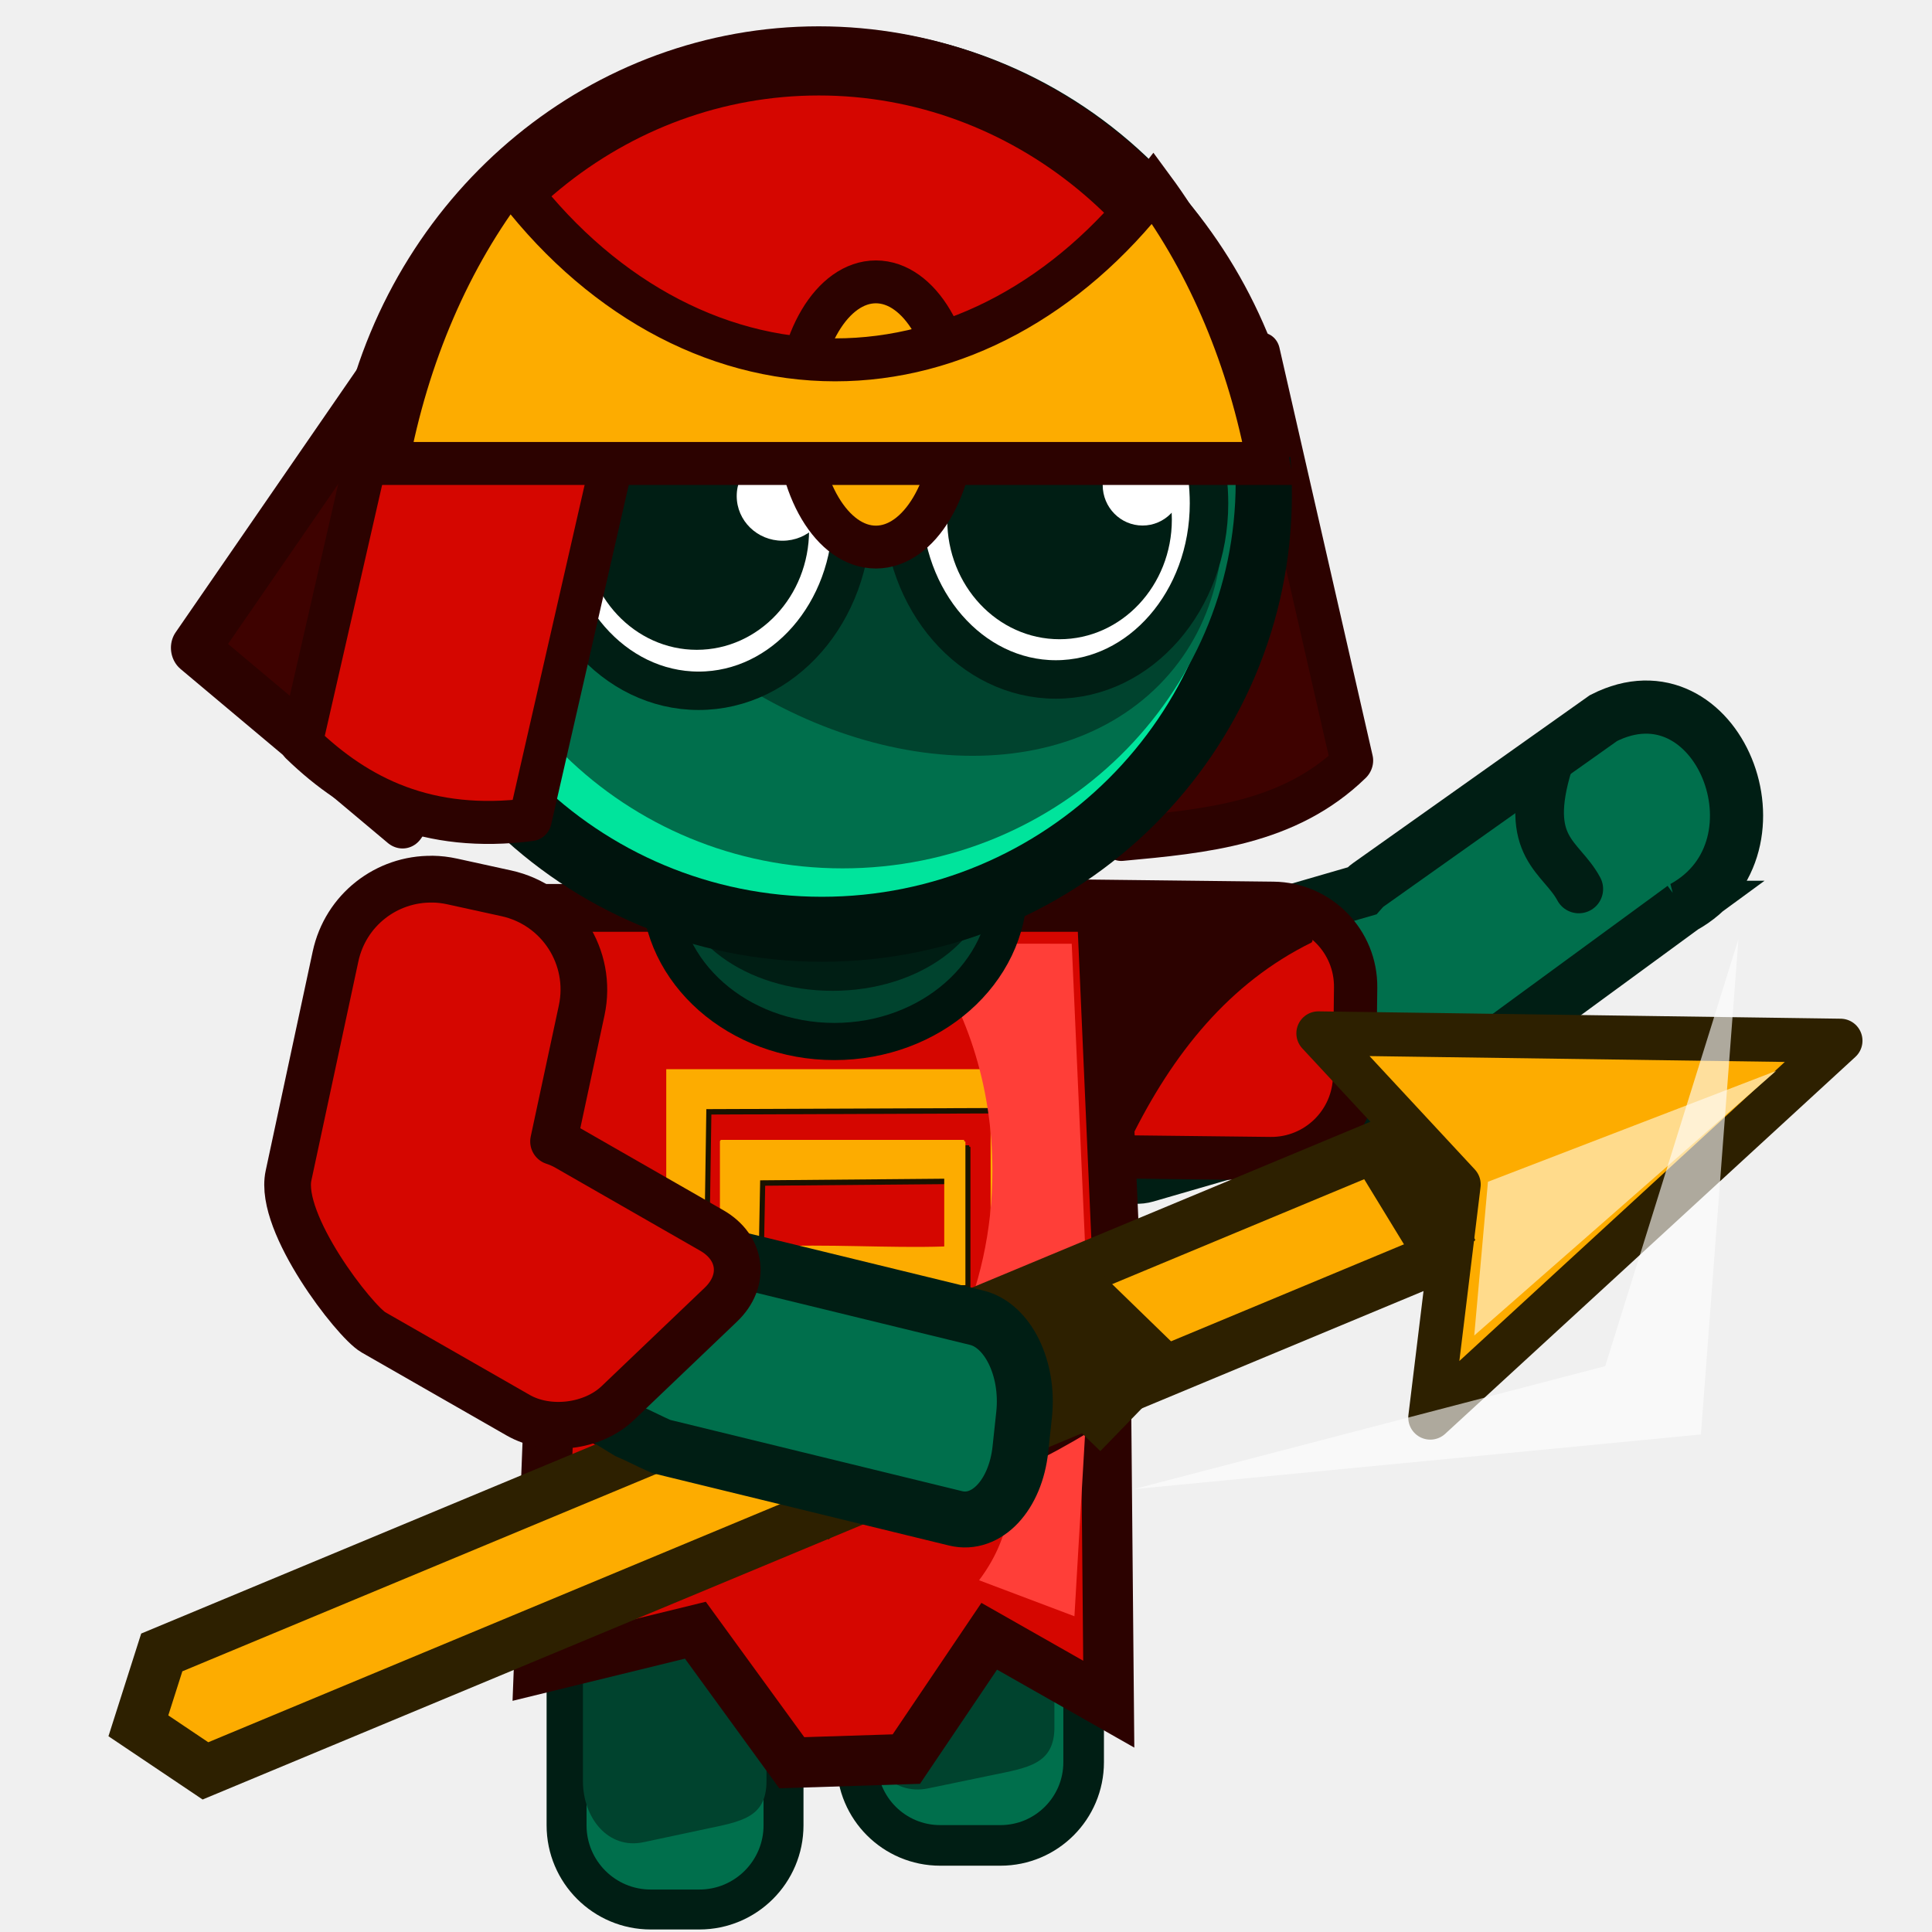
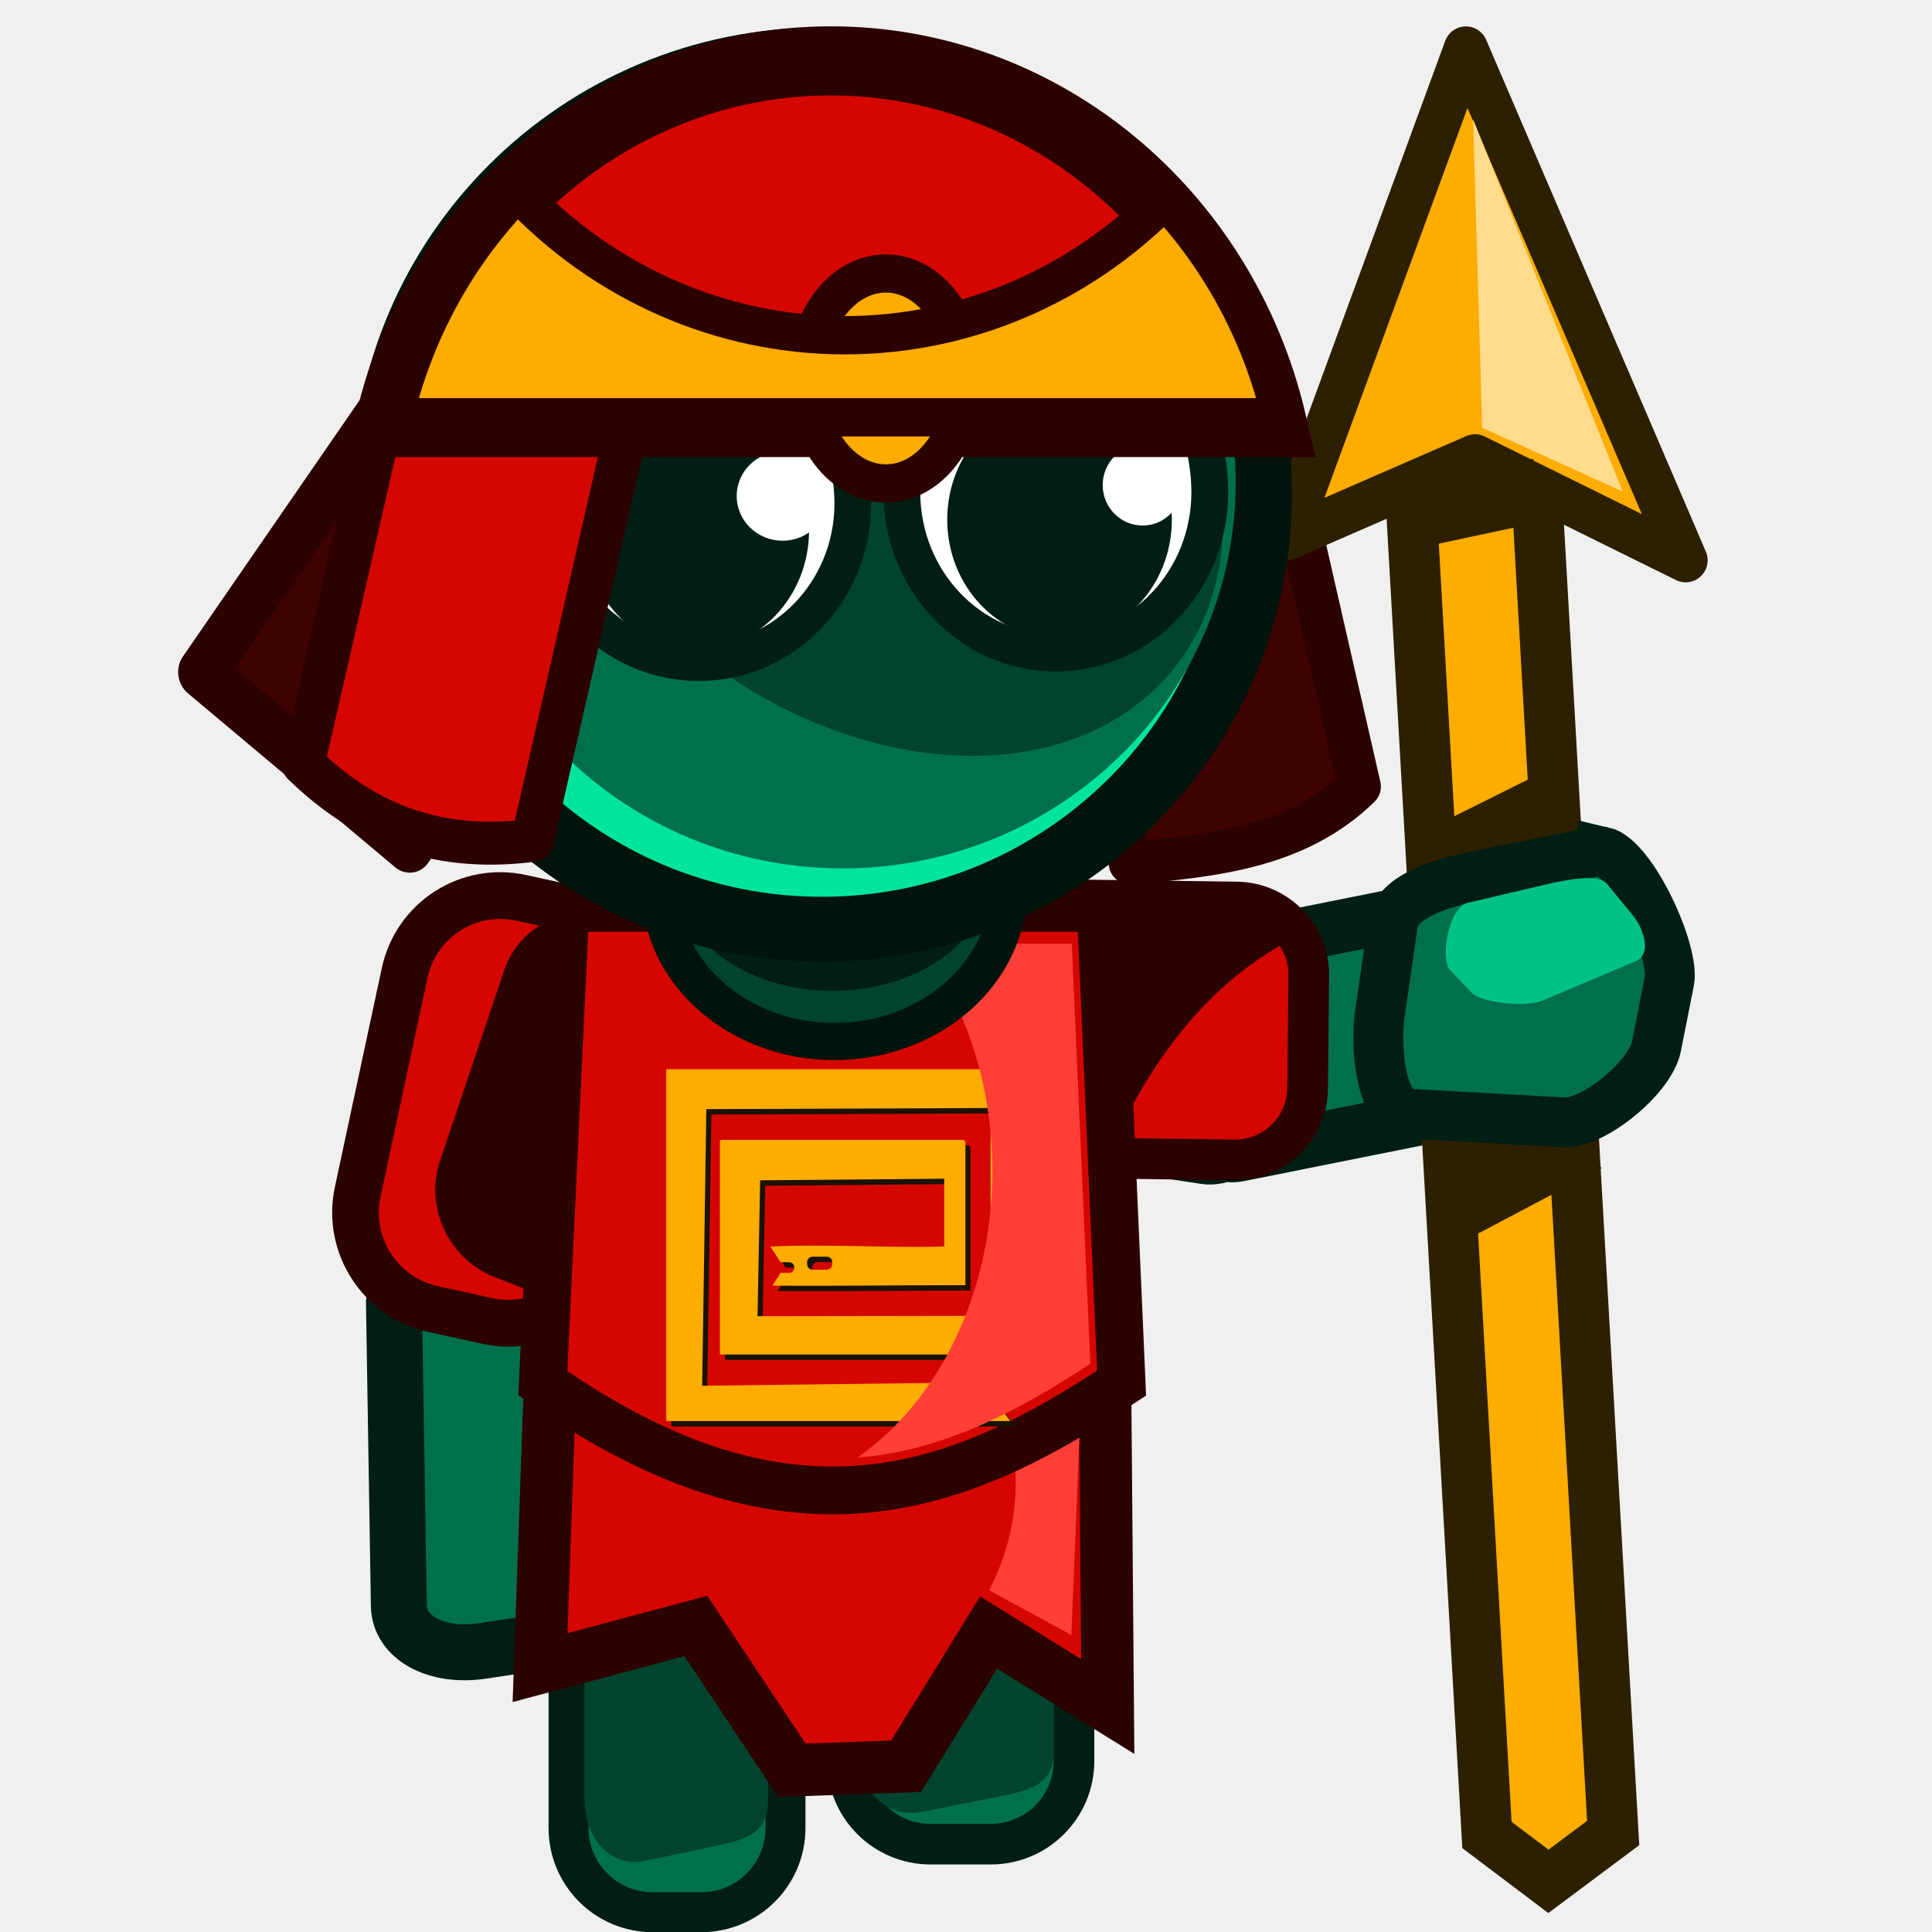
<svg xmlns="http://www.w3.org/2000/svg" width="100" height="100" viewBox="0 0 26.458 26.458" version="1.1" id="svg5" xml:space="preserve">
  <defs id="defs2">
    <linearGradient id="linearGradient13895">
      <stop style="stop-color:#000000;stop-opacity:1;" offset="0" id="stop13893" />
    </linearGradient>
    <filter style="color-interpolation-filters:sRGB;" id="filter14269" x="-0.312" y="-0.296" width="1.623" height="1.592">
      <feGaussianBlur stdDeviation="0.205" result="blur" id="feGaussianBlur14263" />
      <feComposite in="SourceGraphic" in2="blur" operator="in" result="composite1" id="feComposite14265" />
      <feComposite in="composite1" in2="composite1" operator="in" result="composite2" id="feComposite14267" />
    </filter>
    <filter style="color-interpolation-filters:sRGB;" id="filter14269-35" x="-0.312" y="-0.296" width="1.623" height="1.592">
      <feGaussianBlur stdDeviation="0.205" result="blur" id="feGaussianBlur14263-6" />
      <feComposite in="SourceGraphic" in2="blur" operator="in" result="composite1" id="feComposite14265-2" />
      <feComposite in="composite1" in2="composite1" operator="in" result="composite2" id="feComposite14267-9" />
    </filter>
    <filter style="color-interpolation-filters:sRGB;" id="filter14269-3" x="-0.312" y="-0.296" width="1.623" height="1.592">
      <feGaussianBlur stdDeviation="0.205" result="blur" id="feGaussianBlur14263-5" />
      <feComposite in="SourceGraphic" in2="blur" operator="in" result="composite1" id="feComposite14265-6" />
      <feComposite in="composite1" in2="composite1" operator="in" result="composite2" id="feComposite14267-2" />
    </filter>
    <filter style="color-interpolation-filters:sRGB;" id="filter14269-8" x="-0.312" y="-0.296" width="1.623" height="1.592">
      <feGaussianBlur stdDeviation="0.205" result="blur" id="feGaussianBlur14263-9" />
      <feComposite in="SourceGraphic" in2="blur" operator="in" result="composite1" id="feComposite14265-7" />
      <feComposite in="composite1" in2="composite1" operator="in" result="composite2" id="feComposite14267-3" />
    </filter>
    <filter style="color-interpolation-filters:sRGB;" id="filter14269-2" x="-0.312" y="-0.296" width="1.623" height="1.592">
      <feGaussianBlur stdDeviation="0.205" result="blur" id="feGaussianBlur14263-61" />
      <feComposite in="SourceGraphic" in2="blur" operator="in" result="composite1" id="feComposite14265-8" />
      <feComposite in="composite1" in2="composite1" operator="in" result="composite2" id="feComposite14267-7" />
    </filter>
    <filter style="color-interpolation-filters:sRGB;" id="filter14269-35-0" x="-0.312" y="-0.296" width="1.623" height="1.592">
      <feGaussianBlur stdDeviation="0.205" result="blur" id="feGaussianBlur14263-6-2" />
      <feComposite in="SourceGraphic" in2="blur" operator="in" result="composite1" id="feComposite14265-2-3" />
      <feComposite in="composite1" in2="composite1" operator="in" result="composite2" id="feComposite14267-9-7" />
    </filter>
    <filter style="color-interpolation-filters:sRGB;" id="filter14269-3-5" x="-0.312" y="-0.296" width="1.623" height="1.592">
      <feGaussianBlur stdDeviation="0.205" result="blur" id="feGaussianBlur14263-5-9" />
      <feComposite in="SourceGraphic" in2="blur" operator="in" result="composite1" id="feComposite14265-6-2" />
      <feComposite in="composite1" in2="composite1" operator="in" result="composite2" id="feComposite14267-2-2" />
    </filter>
    <filter style="color-interpolation-filters:sRGB;" id="filter14269-8-8" x="-0.312" y="-0.296" width="1.623" height="1.592">
      <feGaussianBlur stdDeviation="0.205" result="blur" id="feGaussianBlur14263-9-9" />
      <feComposite in="SourceGraphic" in2="blur" operator="in" result="composite1" id="feComposite14265-7-7" />
      <feComposite in="composite1" in2="composite1" operator="in" result="composite2" id="feComposite14267-3-3" />
    </filter>
    <filter style="color-interpolation-filters:sRGB" id="filter14269-6" x="-0.312" y="-0.296" width="1.623" height="1.592">
      <feGaussianBlur stdDeviation="0.205" result="blur" id="feGaussianBlur14263-7" />
      <feComposite in="SourceGraphic" in2="blur" operator="in" result="composite1" id="feComposite14265-5" />
      <feComposite in="composite1" in2="composite1" operator="in" result="composite2" id="feComposite14267-35" />
    </filter>
    <filter style="color-interpolation-filters:sRGB" id="filter14269-3-6" x="-0.312" y="-0.296" width="1.623" height="1.592">
      <feGaussianBlur stdDeviation="0.205" result="blur" id="feGaussianBlur14263-5-2" />
      <feComposite in="SourceGraphic" in2="blur" operator="in" result="composite1" id="feComposite14265-6-9" />
      <feComposite in="composite1" in2="composite1" operator="in" result="composite2" id="feComposite14267-2-1" />
    </filter>
  </defs>
  <g id="layer1">
-     <rect style="fill:#3e0200;fill-opacity:1;stroke:#2c0200;stroke-width:0.684;stroke-linecap:round;stroke-linejoin:round;stroke-opacity:1" id="rect6" width="3.705" height="6.859" x="7.268" y="-1.749" ry="0" transform="matrix(0.7659368,0.6429159,-0.5674924,0.8233786,0,0)" />
-     <path id="rect2" style="fill:#3e0200;stroke:#2c0200;stroke-width:0.59;stroke-linecap:round;stroke-linejoin:round;stroke-opacity:1;fill-opacity:1" transform="matrix(-0.9484984,0.3167819,0.2226901,0.9748893,0,0)" d="m -15.803,10.115 h 3.308 v 5.729 c -1.14,0.263 -2.279,0.523 -3.308,0 z" />
-     <rect style="fill:#006f4c;fill-opacity:1;stroke:#001e14;stroke-width:0.547;stroke-opacity:1" id="rect46-7" width="2.971" height="6.552" x="7.759" y="19.598" ry="1.153" />
-     <rect style="fill:#006f4c;fill-opacity:1;stroke:#001e14;stroke-width:0.556;stroke-opacity:1" id="rect47-0" width="3.104" height="6.475" x="11.736" y="18.797" ry="1.139" />
-     <path id="path47-9" style="fill:#00432e;fill-opacity:1;stroke-width:0.449" d="m 8.873,20.083 h 0.733 c 0.493,0 0.891,0.41 0.891,0.92 v 3.387 c 0,0.509 -0.355,0.555 -0.838,0.658 l -0.845,0.18 c -0.483,0.103 -0.831,-0.329 -0.831,-0.838 v -3.387 c 0,-0.509 0.397,-0.92 0.891,-0.92 z" />
-     <path id="path48-3" style="fill:#00432e;fill-opacity:1;stroke-width:0.455" d="m 12.772,19.346 h 0.753 c 0.507,0 0.915,0.41 0.915,0.92 v 3.387 c 0,0.509 -0.364,0.555 -0.861,0.658 l -0.868,0.18 c -0.496,0.103 -0.854,-0.329 -0.854,-0.838 v -3.387 c 0,-0.509 0.408,-0.92 0.915,-0.92 z" />
-     <path id="path11551-0" style="fill:#006f4c;fill-opacity:1;stroke:#001e14;stroke-width:0.728;stroke-miterlimit:4;stroke-dasharray:none;stroke-opacity:1" d="m 23.052,12.425 -3.25,2.379 c -0.055,0.04 -0.114,0.067 -0.174,0.08 -0.069,0.071 -0.148,0.123 -0.235,0.148 l -3.697,1.072 c -0.39,0.113 -0.787,-0.334 -0.889,-1.002 l -0.078,-0.505 c -0.102,-0.668 0.13,-1.297 0.52,-1.41 l 3.4,-0.986 c 0.029,-0.033 0.059,-0.062 0.093,-0.086 l 3.217,-2.281 c 1.562,-0.794 2.59,1.768 1.092,2.591 z" />
-     <path id="path8" style="fill:#d50600;fill-opacity:1;stroke:#2c0200;stroke-width:0.689;stroke-miterlimit:4;stroke-dasharray:none;stroke-opacity:1" d="m 7.583,17.617 -0.202,5.232 2.142,-0.524 1.32,1.815 1.569,-0.05 1.135,-1.682 1.637,0.93 -0.052,-5.722 z" />
-     <rect style="fill:#d50600;fill-opacity:1;stroke:#2c0200;stroke-width:0.593;stroke-linecap:round;stroke-linejoin:round;stroke-dasharray:none;stroke-opacity:1" id="rect9" width="3.496" height="4.884" x="12.17" y="-18.723" transform="matrix(-0.0117854,0.9999305,-0.9999344,-0.01145017,0,0)" ry="1.141" />
-     <path id="path6" style="fill:#ff3e38;fill-opacity:1;stroke:none;stroke-width:0.555;stroke-miterlimit:4;stroke-dasharray:none;stroke-opacity:1" d="m 12.708,18.571 a 4.376,2.786 1.737 0 1 1.117,2.015 4.376,2.786 1.737 0 1 -0.417,1.055 l 1.306,0.493 0.202,-3.457 z" />
-     <path style="fill:#2c0200;fill-opacity:1;stroke:none;stroke-width:0.577;stroke-linecap:round;stroke-linejoin:round" d="m 15.476,15.617 c 0.585,-1.197 1.365,-2.158 2.484,-2.709 0,0 0.121,-0.097 -0.324,-0.251 -0.445,-0.154 -2.418,-0.026 -2.418,-0.026 z" id="path12" />
+     <rect style="fill:#3e0200;fill-opacity:1;stroke:#2c0200;stroke-width:0.684;stroke-linecap:round;stroke-linejoin:round;stroke-opacity:1" id="rect6" width="3.705" height="6.859" x="7.539" y="-1.558" ry="0" transform="matrix(0.7659368,0.6429159,-0.5674924,0.8233786,0,0)" />
+     <path id="rect2" style="fill:#3e0200;fill-opacity:1;stroke:#2c0200;stroke-width:0.589;stroke-linecap:round;stroke-linejoin:round;stroke-opacity:1" d="m 17.34,5.186 -3.138,1.048 1.276,5.585 c 1.14,-0.104 2.278,-0.212 3.138,-1.048 z" />
+     <rect style="fill:#006f4c;fill-opacity:1;stroke:#001e14;stroke-width:0.547;stroke-opacity:1" id="rect46-7" width="2.971" height="6.552" x="7.786" y="19.635" ry="1.153" />
+     <rect style="fill:#006f4c;fill-opacity:1;stroke:#001e14;stroke-width:0.556;stroke-opacity:1" id="rect47-0" width="3.104" height="6.475" x="11.604" y="18.78" ry="1.139" />
+     <path id="path47-9" style="fill:#00432e;fill-opacity:1;stroke-width:0.449" d="m 8.894,20.339 h 0.733 c 0.493,0 0.891,0.41 0.891,0.92 v 3.387 c 0,0.509 -0.355,0.555 -0.838,0.658 l -0.845,0.18 c -0.483,0.103 -0.831,-0.329 -0.831,-0.838 v -3.387 c 0,-0.509 0.397,-0.92 0.891,-0.92 z" />
+     <path id="path48-3" style="fill:#00432e;fill-opacity:1;stroke-width:0.465" d="m 12.696,19.666 h 0.785 c 0.528,0 0.953,0.41 0.953,0.92 v 3.387 c 0,0.509 -0.38,0.555 -0.897,0.658 l -0.904,0.18 c -0.517,0.103 -0.89,-0.329 -0.89,-0.838 V 20.586 c 0,-0.509 0.425,-0.92 0.953,-0.92 z" />
+     <path id="rect9714-6" style="fill:#006f4c;fill-opacity:1;stroke:#001e14;stroke-width:0.766;stroke-miterlimit:4;stroke-dasharray:none;stroke-opacity:1" d="m 7.498,12.647 c -0.387,0.094 -0.699,0.326 -0.788,0.622 l -1.225,4.079 c -0.026,0.167 -0.063,0.324 -0.09,0.492 l 0.067,4.15 c 0.007,0.438 0.517,0.714 1.142,0.619 l 0.473,-0.071 c 0.625,-0.095 1.123,-0.524 1.116,-0.962 l -0.062,-3.816 c 0.021,-0.039 0.039,-0.08 0.051,-0.122 l 1.226,-4.08 c 0.129,-0.431 -0.264,-0.831 -0.882,-0.897 l -0.468,-0.05 c -0.193,-0.021 -0.384,-0.006 -0.56,0.037 z" />
+     <rect style="fill:#d50600;fill-opacity:1;stroke:#2c0200;stroke-width:0.64;stroke-linecap:round;stroke-linejoin:round;stroke-dasharray:none;stroke-opacity:1" id="rect8" width="3.45" height="5.759" x="8.212" y="10.483" transform="matrix(0.9768224,0.2140513,-0.2096495,0.9777766,0,0)" ry="1.346" />
+     <path id="path11551-0" style="fill:#006f4c;fill-opacity:1;stroke:#001e14;stroke-width:0.728;stroke-miterlimit:4;stroke-dasharray:none;stroke-opacity:1" d="m 21.612,14.271 c -0.149,0.397 -0.412,0.699 -0.699,0.756 l -3.949,0.791 c -0.067,0.013 -0.131,0.013 -0.191,-6.85e-4 -0.093,0.035 -0.186,0.049 -0.275,0.035 l -3.805,-0.583 c -0.402,-0.062 -0.573,-0.634 -0.385,-1.283 l 0.142,-0.491 c 0.188,-0.649 0.663,-1.122 1.065,-1.06 l 3.499,0.536 c 0.04,-0.018 0.08,-0.031 0.121,-0.039 l 3.95,-0.792 c 0.417,-0.084 0.721,0.382 0.682,1.043 l -0.029,0.5 c -0.012,0.207 -0.057,0.407 -0.125,0.587 z" />
+     <path id="path8" style="fill:#d50600;fill-opacity:1;stroke:#2c0200;stroke-width:0.718;stroke-miterlimit:4;stroke-dasharray:none;stroke-opacity:1" d="m 7.597,17.14 -0.201,5.697 2.134,-0.57 1.315,1.976 1.563,-0.055 1.131,-1.831 1.631,1.013 -0.052,-6.231 z" />
+     <rect style="fill:#d50600;fill-opacity:1;stroke:#2c0200;stroke-width:0.557;stroke-linecap:round;stroke-linejoin:round;stroke-dasharray:none;stroke-opacity:1" id="rect9" width="3.532" height="4.261" x="12.127" y="-18.058" transform="matrix(-0.01017655,0.9999482,-0.9999121,-0.01326031,0,0)" ry="0.996" />
+     <path id="path6" style="fill:#ff3e38;fill-opacity:1;stroke:none;stroke-width:0.575;stroke-miterlimit:4;stroke-dasharray:none;stroke-opacity:1" d="m 12.942,17.963 a 3.78,3.456 9.196 0 1 0.963,2.504 3.78,3.456 9.196 0 1 -0.36,1.311 l 1.127,0.613 0.174,-4.296 z" />
+     <rect style="fill:#2c0200;fill-opacity:1;stroke:none;stroke-width:0.548;stroke-linecap:round;stroke-linejoin:round;stroke-dasharray:none;stroke-opacity:1" id="rect7" width="2.819" height="5.162" x="10.801" y="8.623" transform="matrix(0.9297597,0.368167,-0.3193233,0.9476458,0,0)" ry="1.206" />
+     <path style="fill:#2c0200;fill-opacity:1;stroke:none;stroke-width:0.577;stroke-linecap:round;stroke-linejoin:round" d="m 15.31,15.518 c 0.585,-1.197 1.365,-2.158 2.484,-2.709 0,0 0.121,-0.097 -0.324,-0.251 -0.445,-0.154 -2.418,-0.026 -2.418,-0.026 z" id="path12" />
    <path id="rect9738-6" style="fill:#d50600;fill-opacity:1;stroke:#2c0200;stroke-width:0.655;stroke-miterlimit:4;stroke-dasharray:none;stroke-opacity:1" d="m 7.743,12.433 -0.309,6.508 c 3.45,2.425 5.762,1.433 7.926,0 l -0.286,-6.508 z" />
    <path id="path1-1" style="fill:#191200;fill-opacity:1;stroke-width:0.046" d="m 9.196,14.716 c -0.002,1.82e-4 -0.003,0.002 -0.003,0.004 v 0.523 4.247 0.041 c 0,0.002 0.002,0.004 0.003,0.004 h 4.709 l -0.392,-0.53 -3.828,0.046 0.057,-3.788 3.893,-0.015 v 2.846 l -3.192,0.005 0.036,-1.861 2.521,-0.022 v 0.928 c -0.745,0.025 -1.639,-0.038 -2.38,0.002 l 0.139,0.214 h 0.121 c 0.037,0 0.066,0.031 0.066,0.07 v 0.005 c 0,0.039 -0.03,0.07 -0.066,0.07 h -0.121 l -0.111,0.175 c 0.838,0.007 1.797,-0.006 2.639,-0.006 0.002,0 0.003,-0.002 0.003,-0.004 v -0.403 -7e-5 -0.12 c 0,-1.26e-4 1.1e-5,-2.45e-4 0,-3.64e-4 v -1.432 c 0,-0.006 -0.004,-0.011 -0.01,-0.011 h -0.007 v -0.015 c 0,-0.002 -0.002,-0.004 -0.003,-0.004 H 9.942 c -0.002,0 -0.003,0.002 -0.003,0.004 v 7.22e-4 c -0.006,0.003 -0.01,0.01 -0.01,0.017 v 2.39 0.471 0.052 c 0,0.002 0.002,0.004 0.003,0.004 h 3.714 c 0.004,0.003 0.009,0.005 0.014,0.005 h 0.241 c 0.014,0 0.025,-0.012 0.025,-0.026 v -3.859 c 0,-0.01 -0.005,-0.018 -0.012,-0.023 -2e-5,-0.002 -0.002,-0.004 -0.003,-0.004 H 9.197 c -1.189e-4,0 -2.642e-4,-1.2e-5 -3.765e-4,0 z m 2,2.568 h 0.197 c 0.041,0 0.074,0.035 0.074,0.078 v 0.022 c 0,0.043 -0.033,0.078 -0.074,0.078 h -0.197 c -0.041,0 -0.074,-0.035 -0.074,-0.078 v -0.022 c 0,-0.043 0.033,-0.078 0.074,-0.078 z" />
+     <g id="g1" transform="rotate(-19.02246,21.10936,14.4896)">
+       <path id="rect11" style="fill:#fdac00;fill-opacity:1;stroke:#2d2000;stroke-width:0.694;stroke-opacity:1" d="m 21.923,6.638 1.642,0.538 -4.986,17.667 -1.054,0.337 -0.589,-0.875 z" />
+       <path id="path1" style="fill:#fdac00;fill-opacity:1;stroke:#2d2000;stroke-width:0.603;stroke-linecap:round;stroke-linejoin:round;stroke-opacity:1" d="M 25.198,8.689 22.936,6.402 20.121,6.624 24.638,1.081 Z" />
+       <rect style="fill:#2d2000;fill-opacity:1;stroke:none;stroke-width:0.772;stroke-linecap:round;stroke-linejoin:round;stroke-dasharray:none;stroke-opacity:1" id="rect3" width="2.133" height="1.753" x="18.801" y="13.613" transform="rotate(-7.464114)" />
+       <rect style="fill:#2d2000;fill-opacity:1;stroke:none;stroke-width:0.743;stroke-linecap:round;stroke-linejoin:round;stroke-dasharray:none;stroke-opacity:1" id="rect4" width="1.99" height="1.74" x="17.555" y="17.557" transform="matrix(0.9881614,-0.1534178,0.107748,0.9941782,0,0)" />
+       <path id="path2" style="fill:#ffdb8c;fill-opacity:1;stroke-width:0.567;stroke-linecap:round;stroke-linejoin:round" d="M 23.156,6.065 24.69,7.519 24.415,2.029 Z" />
+       <path id="rect5" style="fill:#2d2000;fill-opacity:1;stroke-width:0.587;stroke-linecap:round;stroke-linejoin:round" d="m 21.819,6.344 1.856,0.352 6.28e-4,0.871 -2.041,-0.249 z" />
+     </g>
+     <path d="m 21.947,11.662 c -0.027,-0.006 -0.053,-0.007 -0.079,-0.002 l -1.542,0.312 c -0.405,0.082 -1.188,0.247 -1.25,0.676 l -0.18,1.243 c -0.062,0.429 0.002,1.339 0.408,1.361 l 2.11,0.118 c 0.406,0.023 1.185,-0.613 1.27,-1.039 l 0.177,-0.893 c 0.079,-0.399 -0.507,-1.686 -0.914,-1.778 z" style="fill:#006f4c;fill-opacity:1;stroke:#001e14;stroke-width:0.682;stroke-opacity:1" id="path32" />
+     <path d="m 20.052,12.383 c 0.015,-0.009 0.031,-0.015 0.048,-0.019 l 1.004,-0.236 c 0.263,-0.062 0.775,-0.179 0.9,-0.027 l 0.363,0.441 c 0.125,0.152 0.272,0.52 0.029,0.623 l -1.263,0.534 c -0.243,0.103 -0.848,0.036 -0.986,-0.11 l -0.29,-0.306 c -0.13,-0.137 -0.035,-0.772 0.195,-0.901 z" style="fill:#00c285;fill-opacity:1;stroke:none;stroke-width:0.363" id="path33" />
    <path id="rect5-2" style="fill:#fdac00;fill-opacity:1;stroke-width:0.046" d="m 9.127,14.642 c -0.002,1.82e-4 -0.003,0.002 -0.003,0.004 v 0.523 4.247 0.041 c 0,0.002 0.002,0.004 0.003,0.004 h 4.709 l -0.392,-0.53 -3.828,0.046 0.057,-3.788 3.893,-0.015 v 2.846 l -3.192,0.005 0.036,-1.861 2.521,-0.022 v 0.928 c -0.745,0.025 -1.639,-0.038 -2.38,0.002 l 0.139,0.214 h 0.121 c 0.037,0 0.066,0.031 0.066,0.07 v 0.005 c 0,0.039 -0.03,0.07 -0.066,0.07 h -0.121 l -0.111,0.175 c 0.838,0.007 1.797,-0.006 2.639,-0.006 0.002,0 0.003,-0.002 0.003,-0.004 v -0.403 -7e-5 -0.12 c 0,-1.26e-4 1.1e-5,-2.45e-4 0,-3.64e-4 v -1.432 c 0,-0.006 -0.004,-0.011 -0.01,-0.011 h -0.007 v -0.015 c 0,-0.002 -0.002,-0.004 -0.003,-0.004 H 9.872 c -0.002,0 -0.003,0.002 -0.003,0.004 v 7.23e-4 c -0.006,0.003 -0.01,0.01 -0.01,0.017 v 2.39 0.471 0.052 c 0,0.002 0.002,0.004 0.003,0.004 h 3.714 c 0.004,0.003 0.009,0.005 0.014,0.005 h 0.241 c 0.014,0 0.025,-0.012 0.025,-0.026 v -3.859 c 0,-0.01 -0.005,-0.018 -0.012,-0.023 -2e-5,-0.002 -0.002,-0.004 -0.003,-0.004 H 9.127 c -1.188e-4,0 -2.641e-4,-1.2e-5 -3.764e-4,0 z m 2,2.568 h 0.197 c 0.041,0 0.074,0.035 0.074,0.078 v 0.022 c 0,0.043 -0.033,0.078 -0.074,0.078 h -0.197 c -0.041,0 -0.074,-0.035 -0.074,-0.078 v -0.022 c 0,-0.043 0.033,-0.078 0.074,-0.078 z" />
    <path id="path3" style="fill:#ff3e38;fill-opacity:1;stroke:none;stroke-width:0.582;stroke-miterlimit:4;stroke-dasharray:none;stroke-opacity:1" d="m 12.59,12.923 a 3.594,4.492 0 0 1 1.001,3.11 3.594,4.492 0 0 1 -1.85,3.928 c 1.177,-0.091 2.202,-0.637 3.191,-1.285 l -0.255,-5.752 z" />
    <ellipse style="fill:#00432e;fill-opacity:1;stroke:#00140d;stroke-width:0.509;stroke-miterlimit:4;stroke-dasharray:none;stroke-opacity:1" id="ellipse5" cx="11.427" cy="12.159" rx="2.387" ry="2.104" />
    <ellipse style="fill:#001e14;fill-opacity:1;stroke:none;stroke-width:0.254;stroke-miterlimit:4;stroke-dasharray:none;stroke-opacity:1" id="ellipse6" cx="11.402" cy="11.989" rx="2.15" ry="1.58" />
    <ellipse style="fill:#00e49c;fill-opacity:1;stroke:#00140d;stroke-width:0.89;stroke-miterlimit:4;stroke-dasharray:none;stroke-opacity:1" id="ellipse7" cx="11.256" cy="6.773" rx="5.991" ry="5.953" />
    <ellipse style="fill:#006f4c;fill-opacity:1;stroke:none;stroke-width:0.319;stroke-miterlimit:4;stroke-dasharray:none;stroke-opacity:1" id="ellipse9" cx="11.539" cy="6.608" rx="5.383" ry="5.284" />
    <ellipse style="fill:#00432e;fill-opacity:1;stroke:none;stroke-width:1.088;stroke-dasharray:none;stroke-opacity:1" id="ellipse10" cx="4.126" cy="12.335" rx="3.943" ry="5.264" transform="matrix(0.7494372,-0.6620755,0.7181451,0.6958934,0,0)" />
-     <path id="path10" style="fill:#ffffff;fill-opacity:1;stroke:#001e14;stroke-width:0.526;stroke-miterlimit:4;stroke-dasharray:none;stroke-opacity:1" d="M 7.853,5.556 C 7.624,5.95 7.47,6.585 7.47,7.059 7.47,8.385 8.409,9.46 9.568,9.46 10.728,9.46 11.667,8.385 11.667,7.059 11.667,6.585 11.545,6.003 11.316,5.609 10.25,5.299 9.078,5.327 7.853,5.556 Z" />
+     <path id="path10" style="fill:#ffffff;fill-opacity:1;stroke:#001e14;stroke-width:0.503;stroke-miterlimit:4;stroke-dasharray:none;stroke-opacity:1" d="M 7.843,5.528 C 7.613,5.886 7.458,6.463 7.458,6.893 7.458,8.098 8.403,9.074 9.568,9.074 10.734,9.074 11.679,8.098 11.679,6.893 11.679,6.463 11.556,5.934 11.325,5.577 10.254,5.295 9.075,5.32 7.843,5.528 Z" />
    <ellipse style="fill:#001e14;fill-opacity:1;stroke:none;stroke-width:1.483" id="ellipse11" cx="9.542" cy="7.261" rx="1.538" ry="1.638" />
    <ellipse style="fill:#ffffff;fill-opacity:1;stroke:none;stroke-width:0.579" id="ellipse12" cx="10.716" cy="6.793" rx="0.627" ry="0.612" />
-     <path id="path14" style="fill:#ffffff;fill-opacity:1;stroke:#001e14;stroke-width:0.527;stroke-miterlimit:4;stroke-dasharray:none;stroke-opacity:1" d="m 12.744,5.384 c -0.229,0.396 -0.383,1.034 -0.383,1.509 1.02e-4,1.332 0.94,2.412 2.098,2.412 1.159,-1.58e-5 2.098,-1.08 2.098,-2.412 -7e-6,-0.476 -0.122,-1.06 -0.352,-1.456 -1.065,-0.312 -2.238,-0.283 -3.462,-0.053 z" />
+     <path id="path14" style="fill:#ffffff;fill-opacity:1;stroke:#001e14;stroke-width:0.505;stroke-miterlimit:4;stroke-dasharray:none;stroke-opacity:1" d="m 12.735,5.358 c -0.23,0.362 -0.385,0.945 -0.385,1.38 1.03e-4,1.218 0.944,2.205 2.109,2.205 1.165,-1.44e-5 2.109,-0.987 2.109,-2.205 -7e-6,-0.435 -0.123,-0.969 -0.353,-1.331 -1.071,-0.285 -2.249,-0.259 -3.48,-0.049 z" />
    <ellipse style="fill:#001e14;fill-opacity:1;stroke:none;stroke-width:1.483" id="ellipse14" cx="14.51" cy="7.116" rx="1.538" ry="1.638" />
    <g id="g43" transform="matrix(0.7897141,0,0,0.8073257,-239.3645,-34.94789)" />
    <ellipse style="fill:#ffffff;fill-opacity:1;stroke:none;stroke-width:0.514" id="ellipse13" cx="15.647" cy="6.643" rx="0.546" ry="0.554" />
-     <path id="rect10" style="fill:#d50600;stroke:#2c0200;stroke-width:0.589;stroke-linecap:round;stroke-linejoin:round;fill-opacity:1;stroke-opacity:1" d="M 5.399,4.592 8.537,5.64 7.261,11.225 C 5.863,11.404 4.9,10.93 4.123,10.177 Z" />
-     <path id="ellipse1" style="fill:#d50600;fill-opacity:1;stroke:#2c0200;stroke-width:0.947;stroke-miterlimit:4;stroke-dasharray:none;stroke-opacity:1" d="M 11.213,0.834 A 6.22,6.497 0 0 0 5.172,5.786 H 17.255 A 6.22,6.497 0 0 0 11.213,0.834 Z" />
-     <ellipse style="fill:#fdac00;fill-opacity:1;stroke:#2c0200;stroke-width:0.587;stroke-linecap:round;stroke-linejoin:round;stroke-dasharray:none;stroke-opacity:1" id="path16" cx="11.995" cy="5.676" rx="1.08" ry="1.816" />
-     <path id="path13" style="fill:#fdac00;fill-opacity:1;stroke:#2c0200;stroke-width:0.588;stroke-miterlimit:4;stroke-dasharray:none;stroke-opacity:1" d="M 6.985,2.448 A 6.212,8.195 0 0 0 5.304,6.347 H 17.371 A 6.212,8.195 0 0 0 15.79,2.58 6.212,8.195 0 0 1 11.436,4.928 6.212,8.195 0 0 1 6.985,2.448 Z" />
+     <path id="rect10" style="fill:#d50600;fill-opacity:1;stroke:#2c0200;stroke-width:0.589;stroke-linecap:round;stroke-linejoin:round;stroke-opacity:1" d="M 5.428,4.876 8.566,5.924 7.29,11.509 C 5.892,11.688 4.929,11.214 4.152,10.461 Z" />
+     <path id="ellipse1" style="fill:#d50600;fill-opacity:1;stroke:#2c0200;stroke-width:0.947;stroke-miterlimit:4;stroke-dasharray:none;stroke-opacity:1" d="M 11.379,0.834 A 6.22,6.497 0 0 0 5.337,5.786 H 17.42 A 6.22,6.497 0 0 0 11.379,0.834 Z" />
+     <ellipse style="fill:#fdac00;fill-opacity:1;stroke:#2c0200;stroke-width:0.524;stroke-linecap:round;stroke-linejoin:round;stroke-dasharray:none;stroke-opacity:1" id="path16" cx="12.131" cy="5.183" rx="1.087" ry="1.438" />
+     <path id="path13" style="fill:#fdac00;fill-opacity:1;stroke:#2c0200;stroke-width:0.525;stroke-miterlimit:4;stroke-dasharray:none;stroke-opacity:1" d="M 7.089,2.626 A 6.252,6.491 0 0 0 5.397,5.714 H 17.542 A 6.252,6.491 0 0 0 15.951,2.731 6.252,6.491 0 0 1 11.569,4.591 6.252,6.491 0 0 1 7.089,2.626 Z" />
    <g id="g43-6" transform="matrix(0.7897141,0,0,0.8073257,-204.5159,-36.55004)" />
-     <g id="g1" transform="rotate(51.63054,11.30757,8.252035)">
-       <path id="rect11" style="fill:#fdac00;fill-opacity:1;stroke:#2d2000;stroke-width:0.694;stroke-opacity:1" d="m 21.923,6.638 1.642,0.538 -4.986,17.667 -1.054,0.337 -0.589,-0.875 z" />
-       <path id="path1" style="fill:#fdac00;fill-opacity:1;stroke:#2d2000;stroke-width:0.603;stroke-linecap:round;stroke-linejoin:round;stroke-opacity:1" d="M 25.198,8.689 22.936,6.402 20.121,6.624 24.638,1.081 Z" />
-       <rect style="fill:#2d2000;fill-opacity:1;stroke:none;stroke-width:0.772;stroke-linecap:round;stroke-linejoin:round;stroke-dasharray:none;stroke-opacity:1" id="rect3" width="2.133" height="1.753" x="18.801" y="13.613" transform="rotate(-7.464114)" />
-       <rect style="fill:#2d2000;fill-opacity:1;stroke:none;stroke-width:0.743;stroke-linecap:round;stroke-linejoin:round;stroke-dasharray:none;stroke-opacity:1" id="rect4" width="1.99" height="1.74" x="17.555" y="17.557" transform="matrix(0.9881614,-0.1534178,0.107748,0.9941782,0,0)" />
-       <path id="path2" style="fill:#ffdb8c;fill-opacity:1;stroke-width:0.567;stroke-linecap:round;stroke-linejoin:round" d="M 23.156,6.065 24.69,7.519 24.415,2.029 Z" />
-       <path id="rect5" style="fill:#2d2000;fill-opacity:1;stroke-width:0.587;stroke-linecap:round;stroke-linejoin:round" d="m 21.819,6.344 1.856,0.352 6.28e-4,0.871 -2.041,-0.249 z" />
-     </g>
-     <path id="rect9714-6" style="fill:#006f4c;fill-opacity:1;stroke:#001e14;stroke-width:0.766;stroke-miterlimit:4;stroke-dasharray:none;stroke-opacity:1" d="m 4.562,16.462 c -0.007,0.398 0.138,0.759 0.402,0.92 l 3.637,2.216 c 0.156,0.067 0.298,0.143 0.453,0.211 l 4.032,0.984 c 0.426,0.104 0.821,-0.319 0.888,-0.948 l 0.051,-0.476 c 0.066,-0.629 -0.224,-1.219 -0.649,-1.323 L 9.668,17.142 C 9.635,17.112 9.6,17.085 9.562,17.062 L 5.925,14.845 c -0.384,-0.234 -0.87,0.046 -1.09,0.627 l -0.167,0.44 c -0.069,0.182 -0.102,0.37 -0.106,0.551 z" />
-     <path id="rect8" style="fill:#d50600;fill-opacity:1;stroke:#2c0200;stroke-width:0.64;stroke-linecap:round;stroke-linejoin:round;stroke-dasharray:none;stroke-opacity:1" d="M 8.313,10.494 C 7.699,10.619 7.239,11.16 7.239,11.812 l -2.719e-4,3.068 c 0,0.669 1.306,1.759 1.586,1.848 l 2.178,0.685 c 0.452,0.142 1.03,-0.06 1.297,-0.453 l 1.098,-1.619 c 0.267,-0.393 0.117,-0.825 -0.334,-0.967 l -2.178,-0.686 c -0.063,-0.02 -0.129,-0.033 -0.196,-0.04 l 6.3e-5,-1.836 c 0,-0.746 -0.6,-1.346 -1.346,-1.346 l -0.758,7e-6 c -0.093,0 -0.184,0.009 -0.272,0.027 z" transform="matrix(0.9768224,0.2140513,-0.2096495,0.9777766,0,0)" />
-     <path style="fill:#000000;fill-opacity:0.38;stroke:#001e14;stroke-width:0.666;stroke-linecap:round;stroke-linejoin:round;stroke-dasharray:none;stroke-opacity:1" d="m 21.204,10.457 c -0.357,1.162 0.176,1.266 0.417,1.717" id="path4" />
-     <path style="fill:#ffffff;fill-opacity:0.616;stroke:none;stroke-width:0.666;stroke-linecap:round;stroke-linejoin:round;stroke-dasharray:none;stroke-opacity:1" d="m 15.528,20.393 6.455,-1.684 1.824,-5.847 -0.514,6.782 z" id="path17" />
  </g>
</svg>
